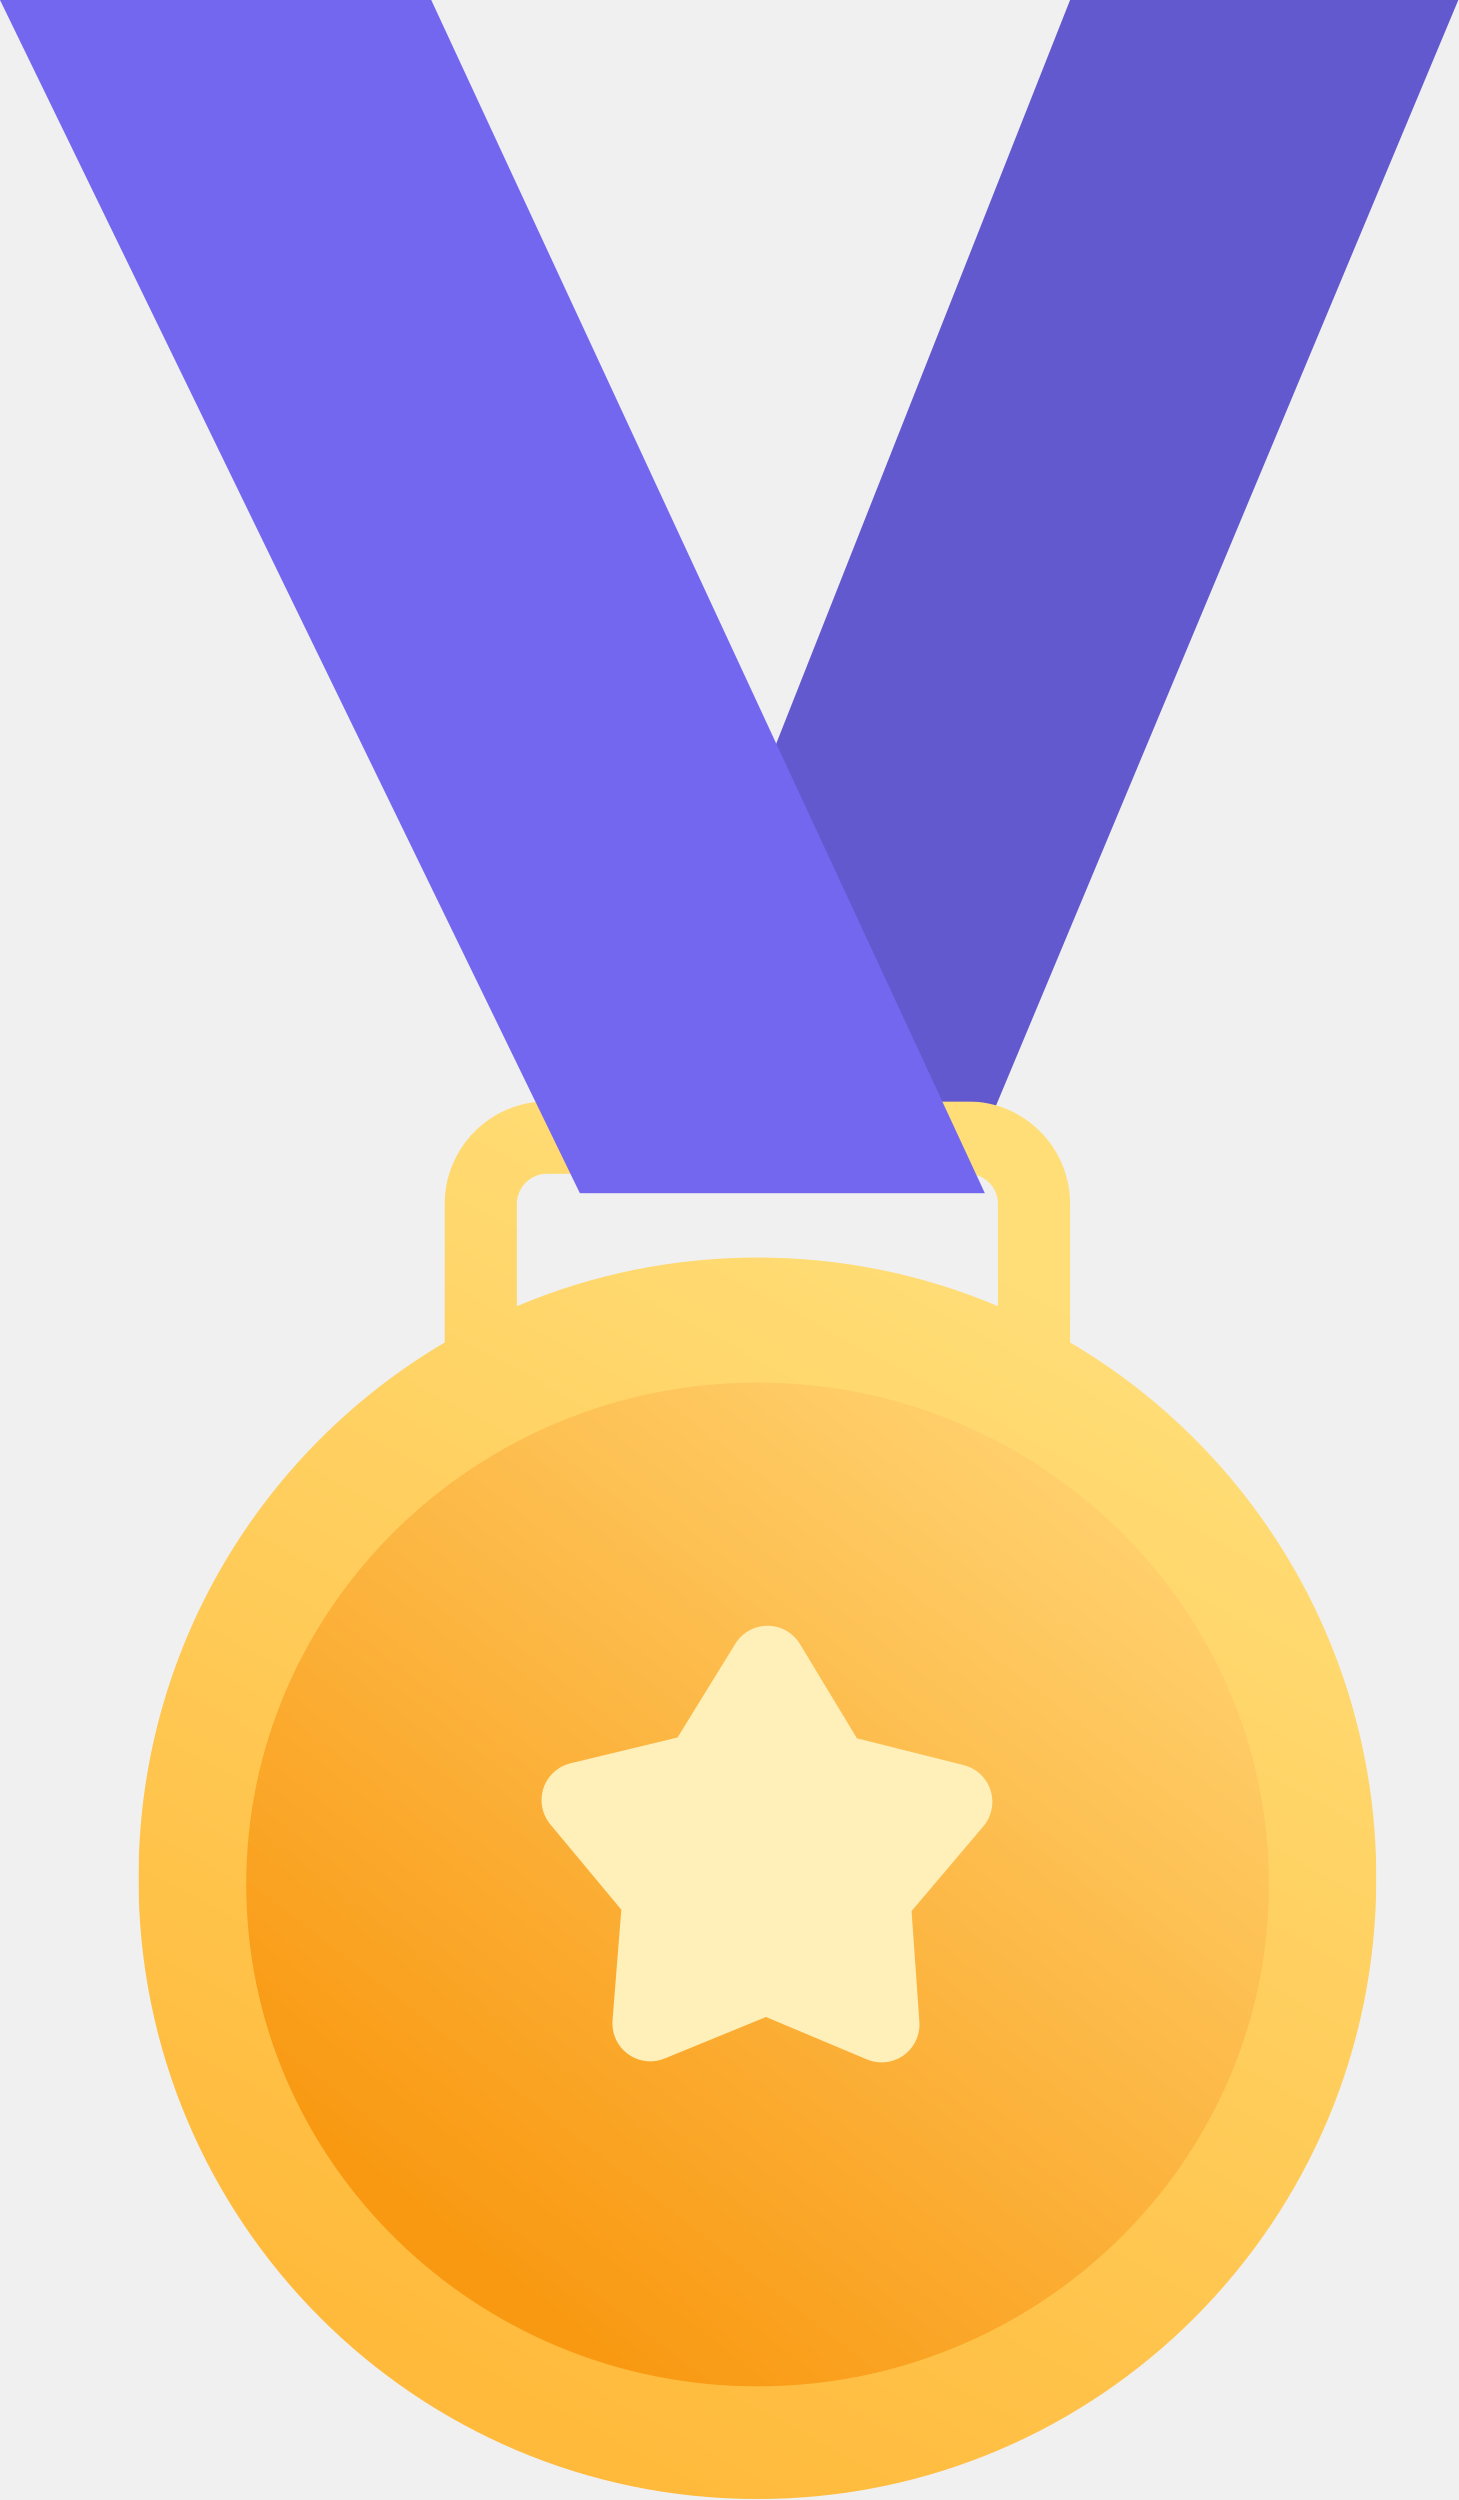
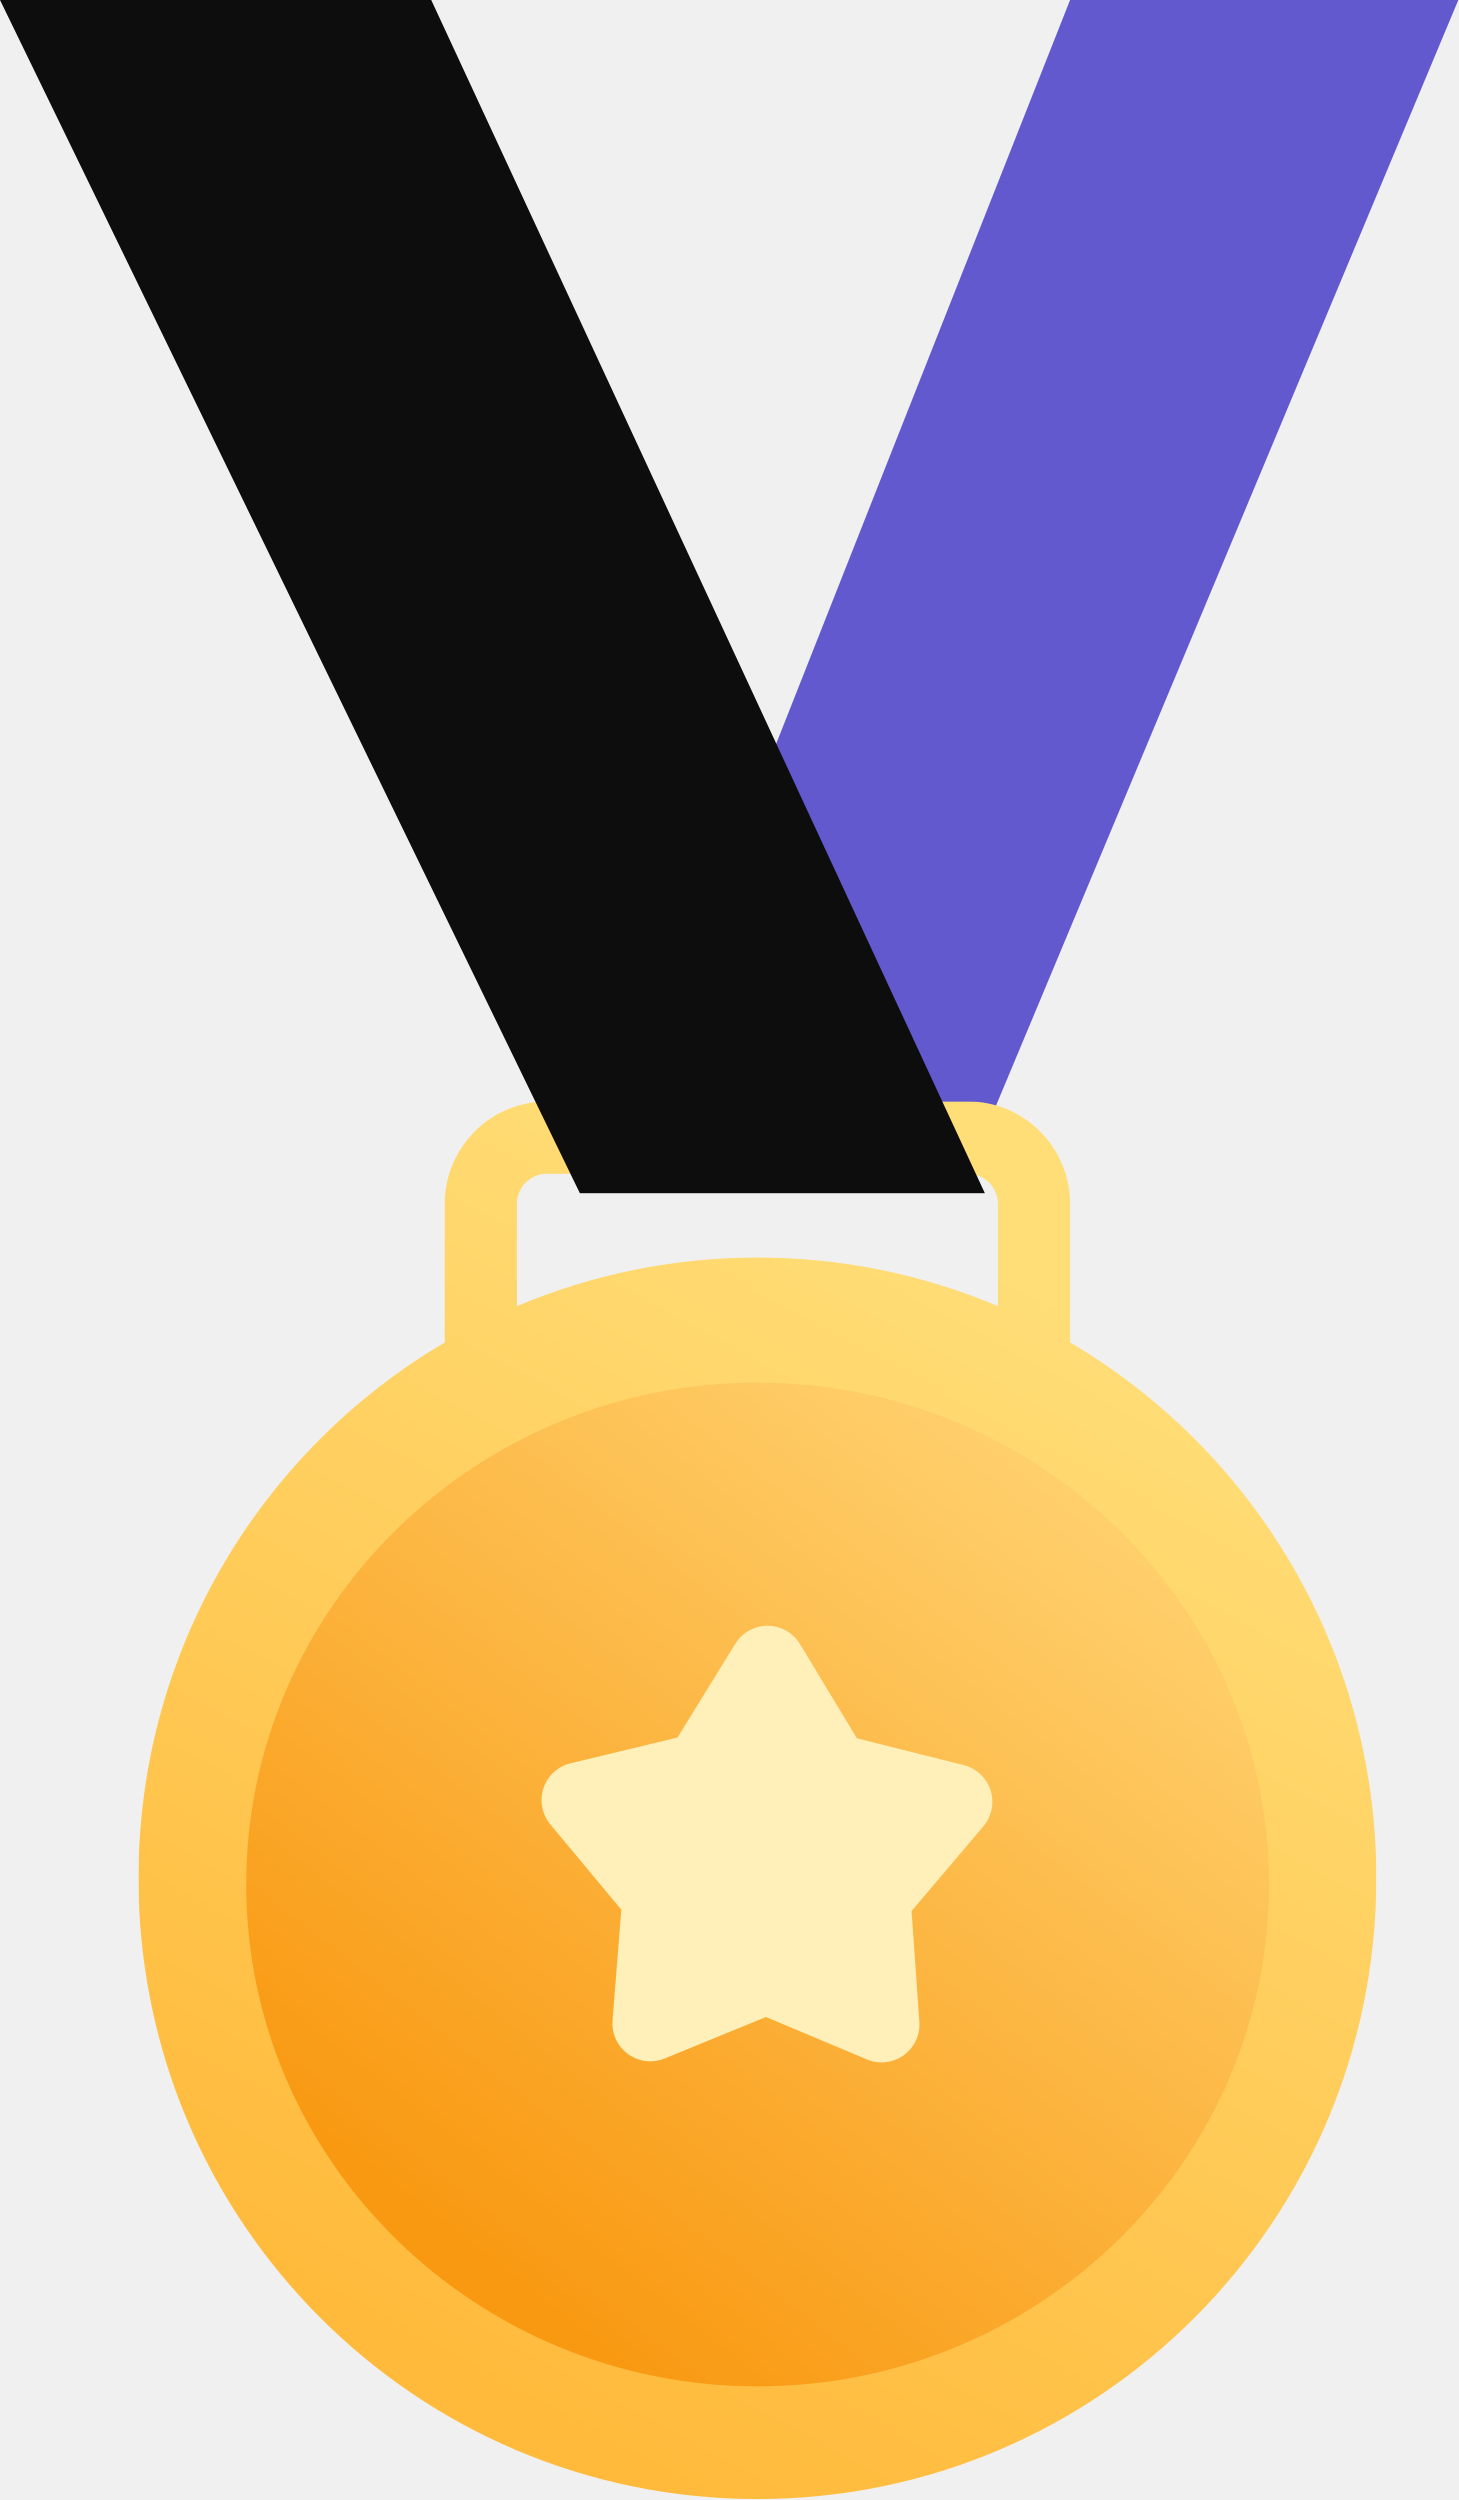
<svg xmlns="http://www.w3.org/2000/svg" xmlns:xlink="http://www.w3.org/1999/xlink" width="77px" height="132px" viewBox="0 0 77 132" version="1.1">
  <defs>
    <polygon id="path-1" points="0.312 0.155 65.67 0.155 65.67 73.949 0.312 73.949" />
    <linearGradient x1="74.194%" y1="12.412%" x2="34.456%" y2="95.336%" id="linearGradient-3">
      <stop stop-color="#FFDE78" offset="0%" />
      <stop stop-color="#FFBA3B" offset="100%" />
    </linearGradient>
    <linearGradient x1="84.444%" y1="12.871%" x2="24.603%" y2="88.537%" id="linearGradient-4">
      <stop stop-color="#FFD06D" offset="0%" />
      <stop stop-color="#F99912" offset="100%" />
    </linearGradient>
  </defs>
  <g id="⚙️-Symbols" stroke="none" stroke-width="1" fill="none" fill-rule="evenodd">
    <g id="28)-Widgets/1)-Advanced/Congratulations" transform="translate(-236, 0)">
      <g id="Badge" transform="translate(236, 0)">
        <polygon id="Fill-1" fill="#6359CF" points="56.5 0 32 62 51.075 62 77 0" />
        <g id="Group-4" transform="translate(7, 58)">
          <mask id="mask-2" fill="white">
            <use xlink:href="#path-1" />
          </mask>
          <g id="Clip-3" />
          <path d="M20.291,10.966 L20.291,5.568 C20.291,4.691 21.003,3.976 21.879,3.976 L44.103,3.976 C44.978,3.976 45.691,4.691 45.691,5.568 L45.691,10.966 C41.787,9.312 37.495,8.398 32.991,8.398 C28.487,8.398 24.195,9.312 20.291,10.966 M49.501,12.883 L49.501,5.568 C49.501,2.583 47.079,0.155 44.103,0.155 L21.879,0.155 C18.902,0.155 16.481,2.583 16.481,5.568 L16.481,12.883 C6.808,18.574 0.312,29.113 0.312,41.174 C0.312,59.275 14.943,73.949 32.991,73.949 C51.039,73.949 65.67,59.275 65.67,41.174 C65.67,29.113 59.175,18.574 49.501,12.883" id="Fill-2" fill="url(#linearGradient-3)" mask="url(#mask-2)" />
        </g>
        <path d="M40,126 C25.111,126 13,114.113 13,99.5 C13,84.887 25.111,73 40,73 C54.888,73 67,84.887 67,99.5 C67,114.113 54.888,126 40,126" id="Fill-5" fill="url(#linearGradient-4)" />
        <path d="M45.772,108.738 L40.443,106.497 L40.443,106.497 L35.094,108.689 C34.072,109.108 32.903,108.619 32.485,107.597 C32.366,107.307 32.317,106.993 32.341,106.68 L32.806,100.833 L32.806,100.833 L29.055,96.325 C28.349,95.476 28.464,94.214 29.314,93.508 C29.549,93.312 29.826,93.173 30.124,93.101 L35.774,91.739 L35.774,91.739 L38.825,86.79 C39.404,85.85 40.637,85.558 41.577,86.137 C41.848,86.304 42.075,86.533 42.239,86.806 L45.245,91.783 L45.245,91.783 L50.883,93.197 C51.955,93.466 52.605,94.552 52.337,95.624 C52.262,95.921 52.12,96.197 51.922,96.43 L48.131,100.904 L48.131,100.904 L48.543,106.755 C48.62,107.856 47.79,108.812 46.688,108.89 C46.375,108.912 46.061,108.86 45.772,108.738 Z" id="Fill-105" fill="#FFEFB9" />
-         <polygon id="Fill-116" fill="#7367F0" points="1.5262791e-13 0 22.769 0 52 63 30.617 63" />
+         <polygon id="Fill-116" fill="#0d0d0d" points="1.5262791e-13 0 22.769 0 52 63 30.617 63" />
      </g>
    </g>
  </g>
</svg>
